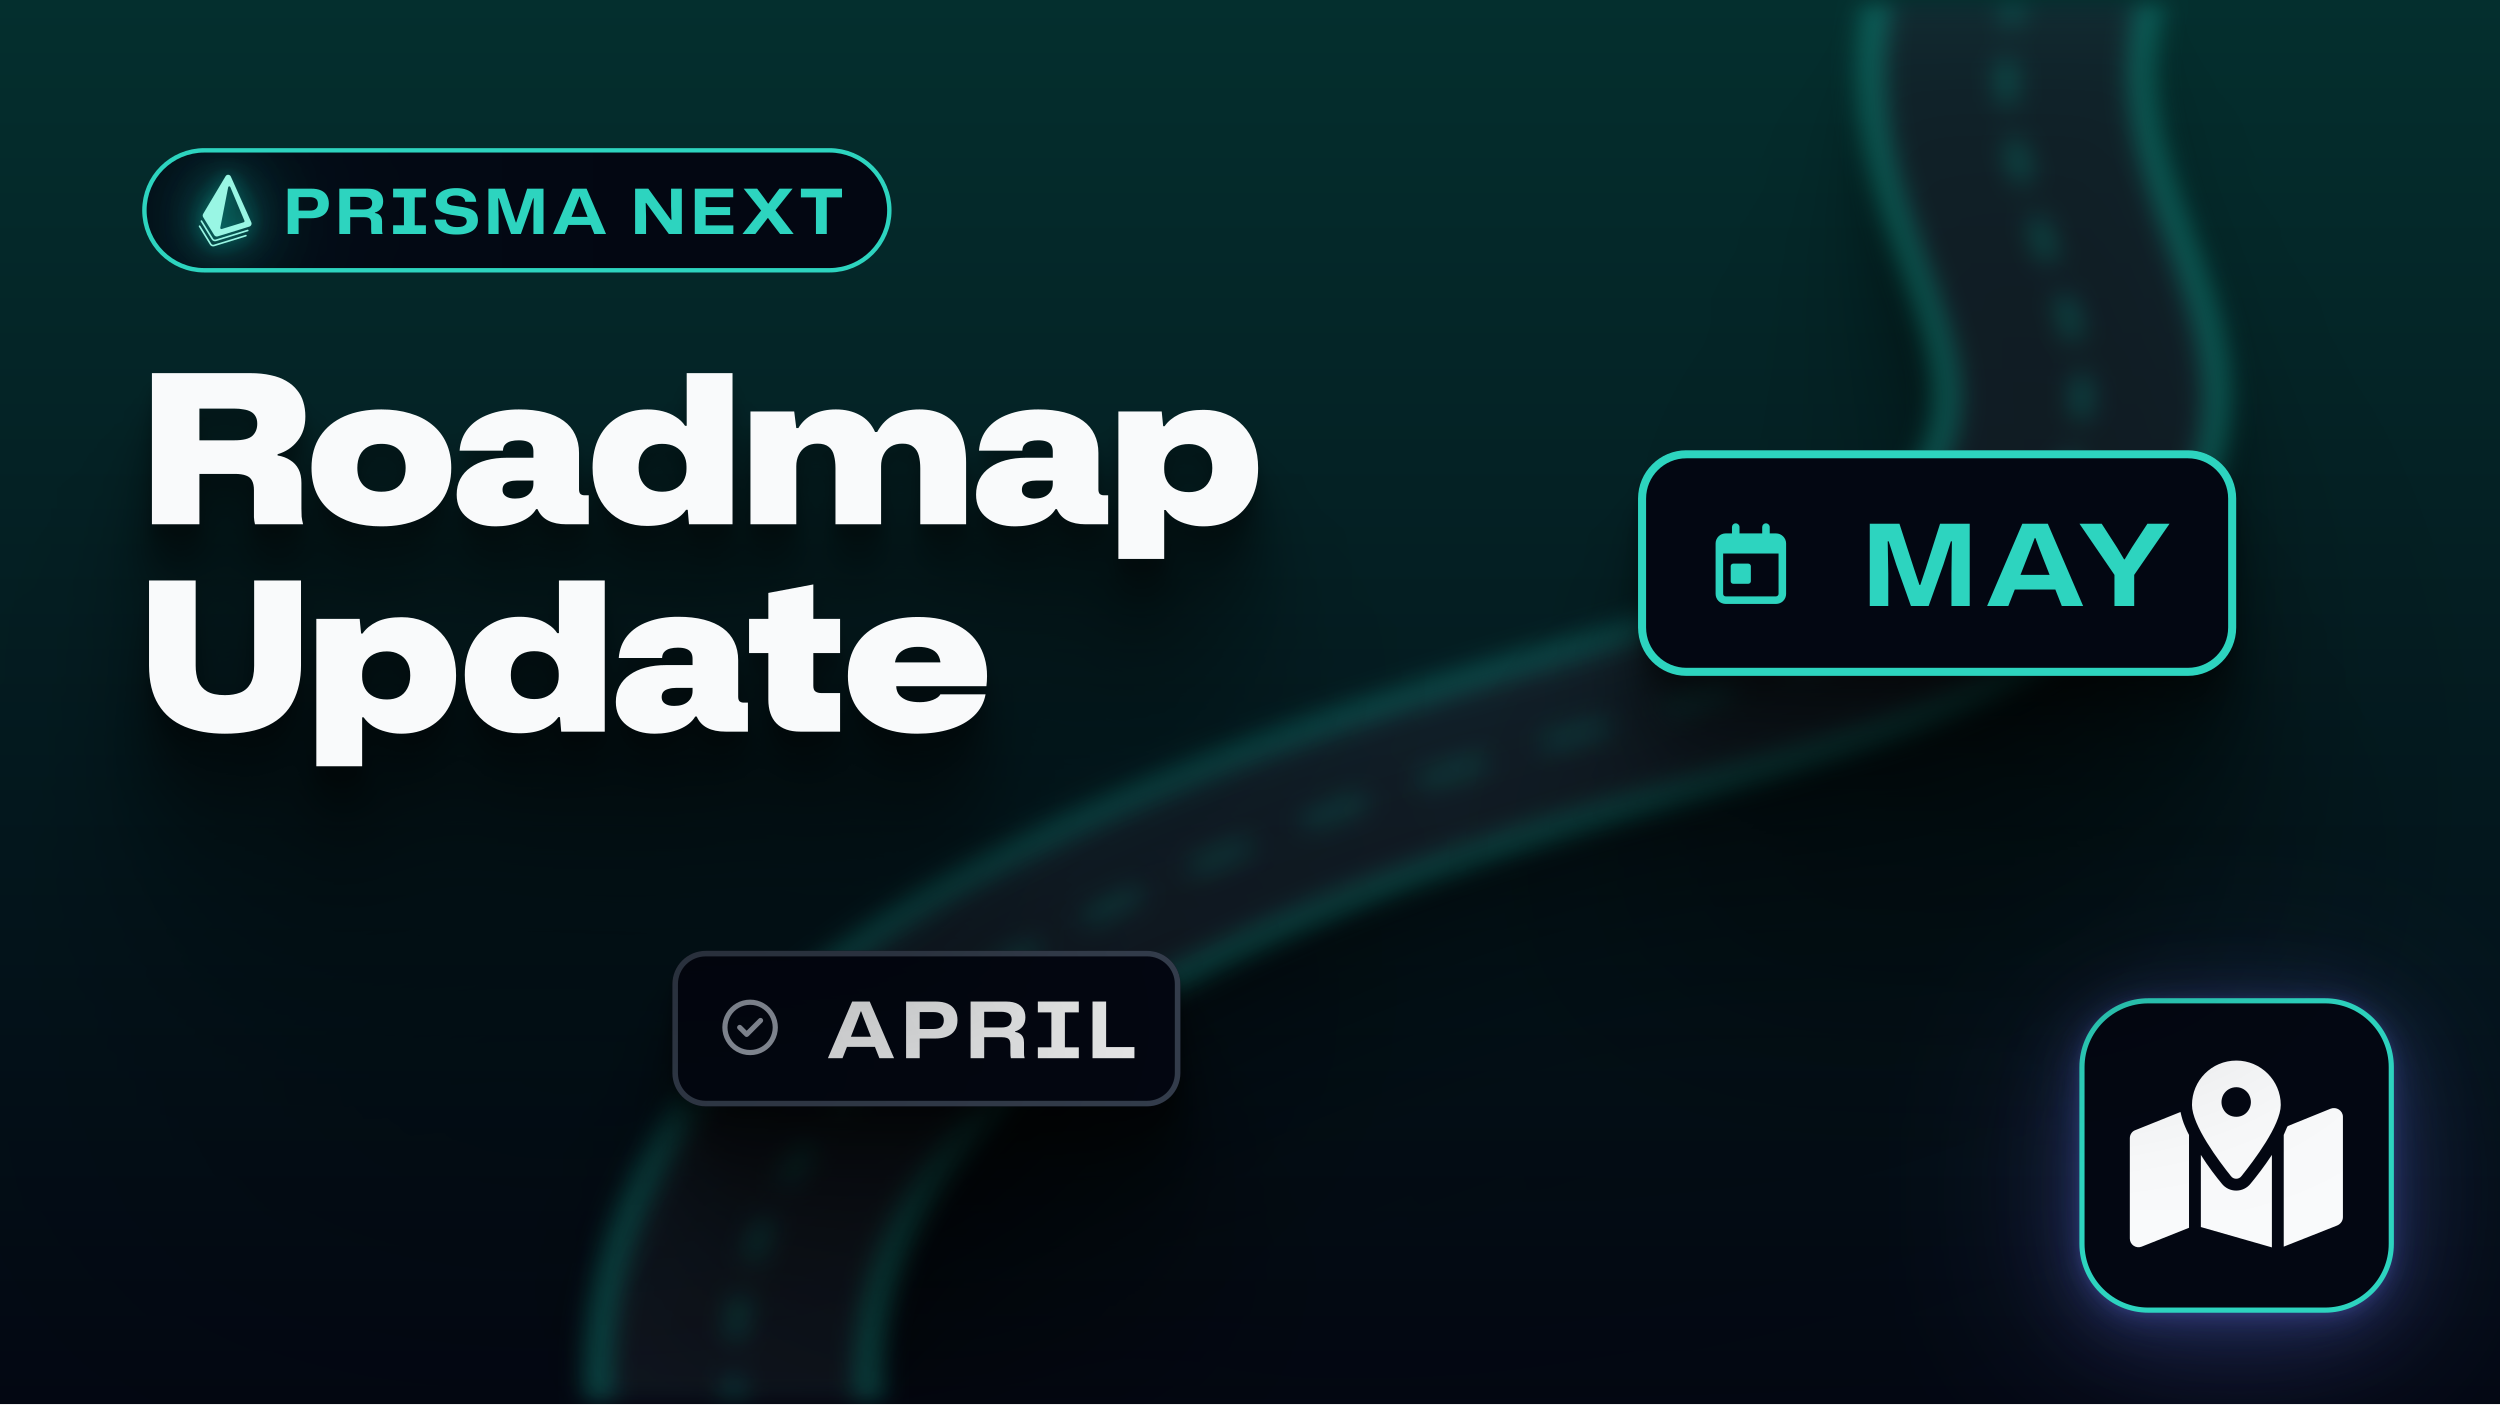
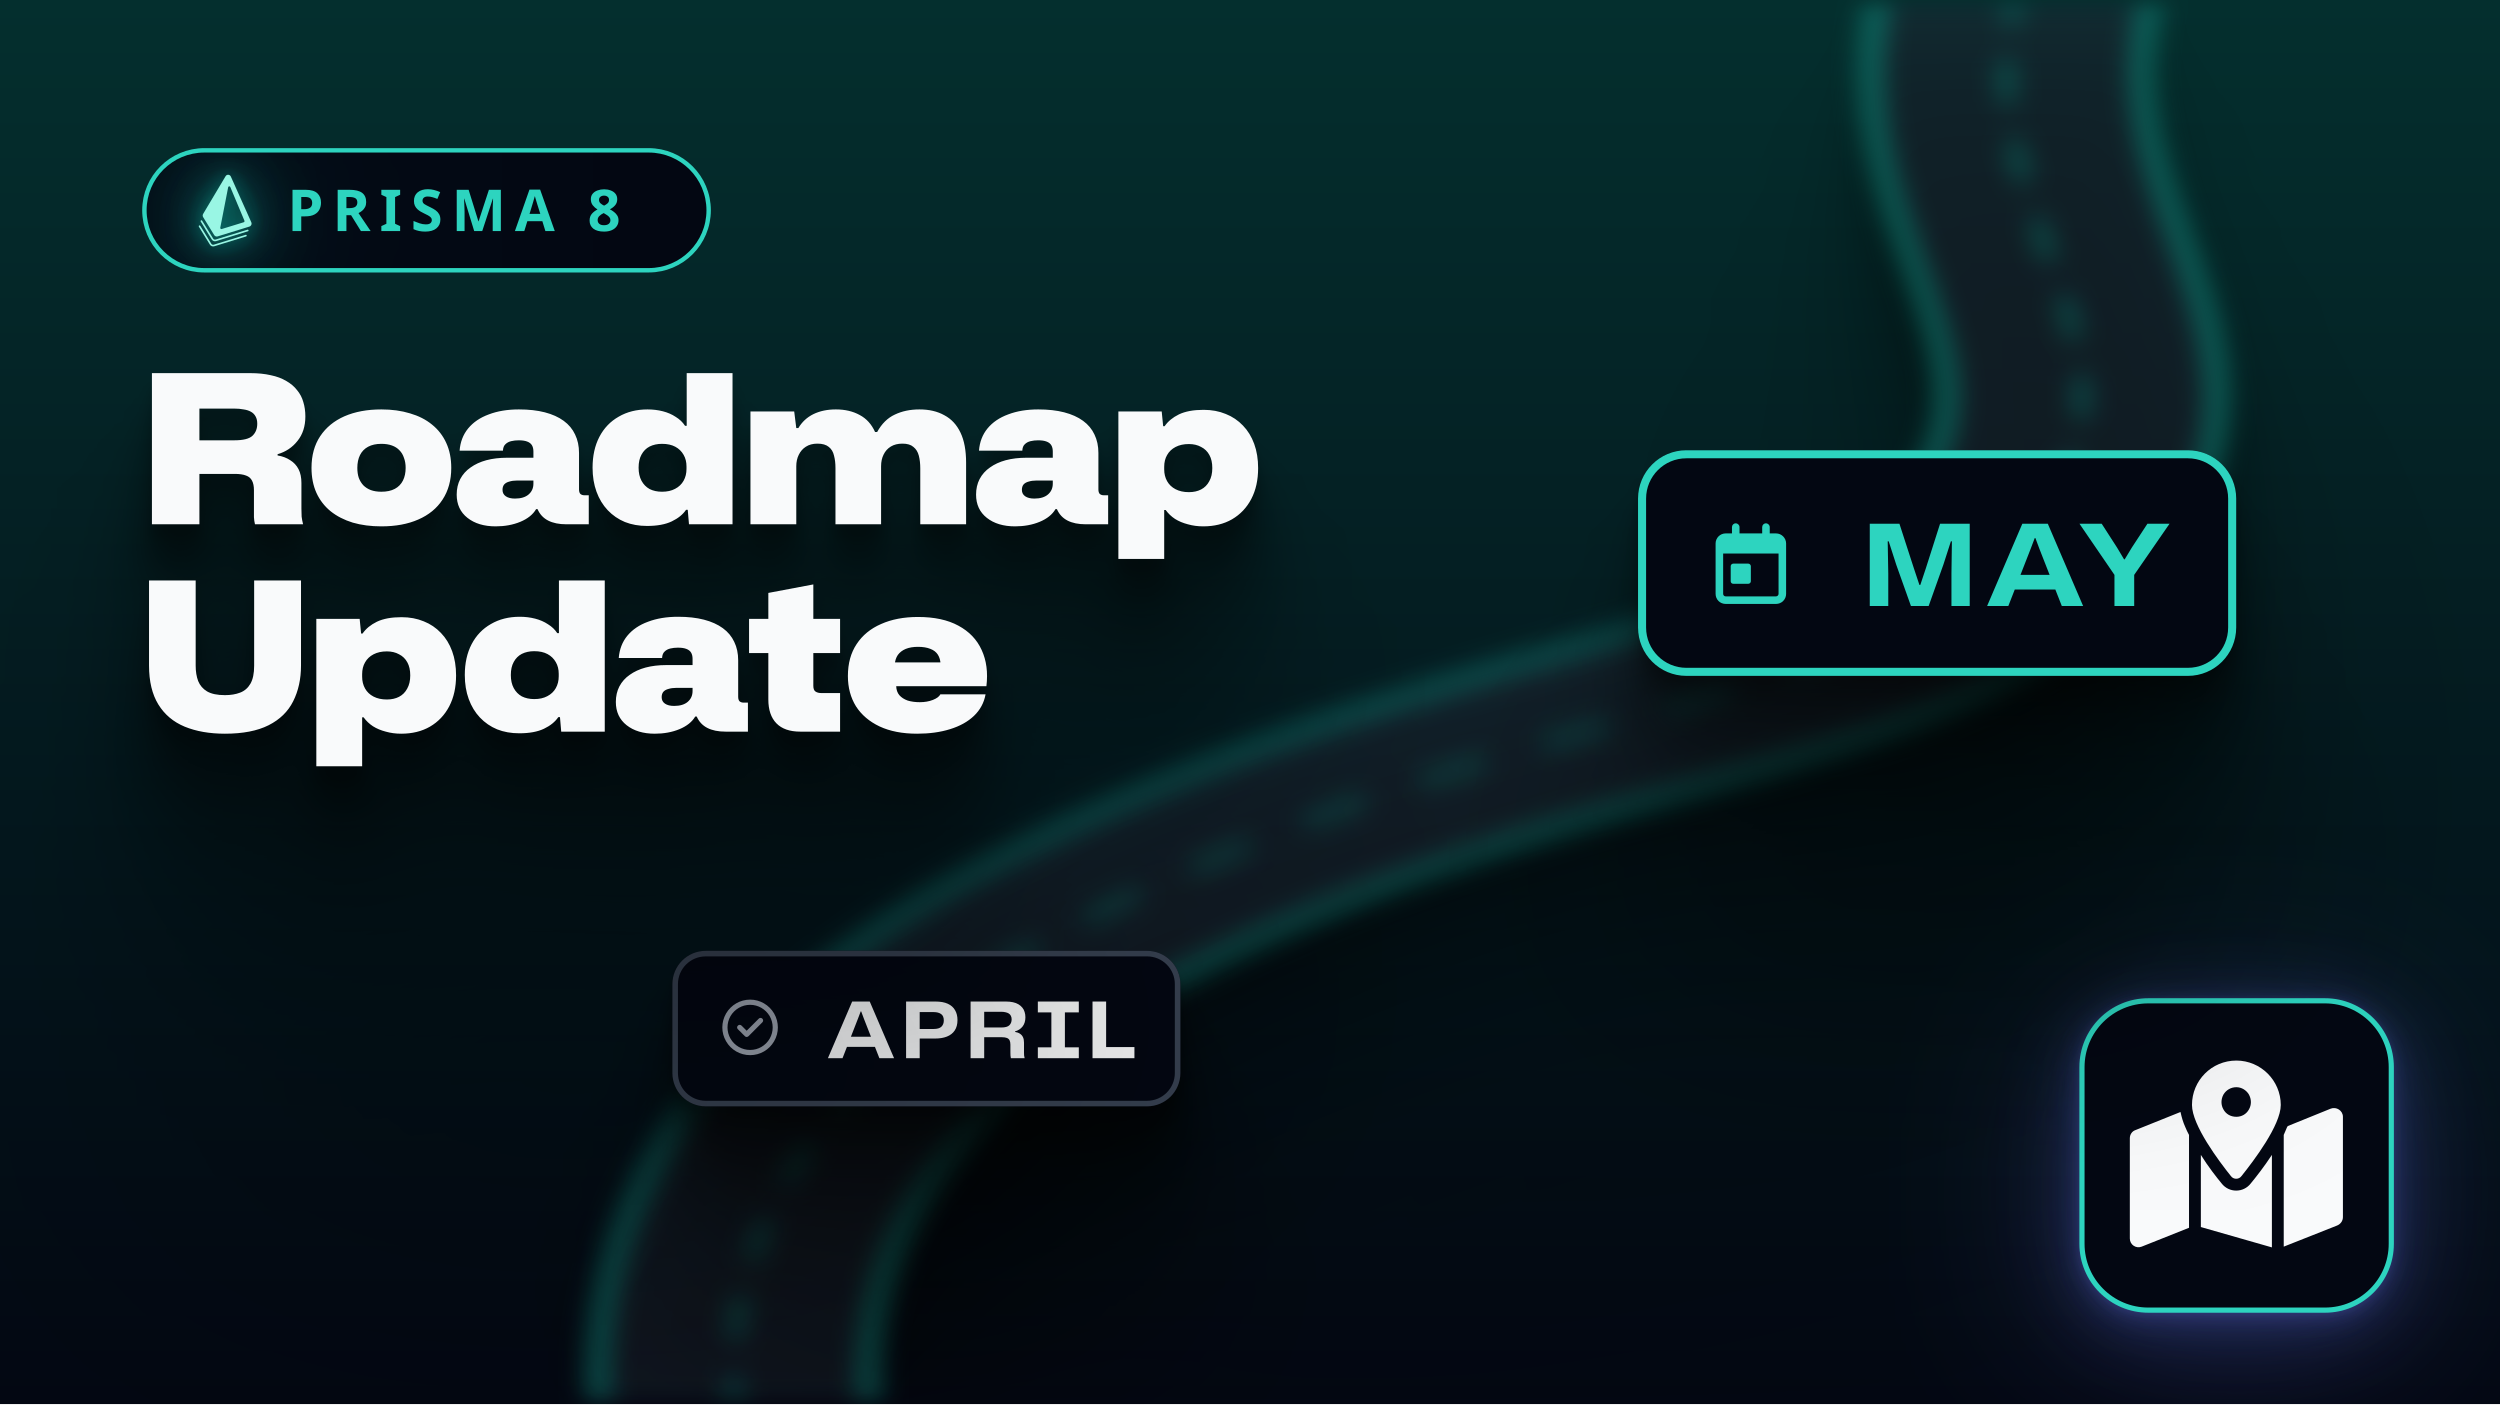
<svg xmlns="http://www.w3.org/2000/svg" width="844" height="474" fill="none" viewBox="0 0 844 474">
  <g clip-path="url(#a)">
    <path fill="url(#b)" d="M0 0h844v474H0z" />
    <g filter="url(#c)">
      <g opacity=".49">
        <path fill="#14b8a6" d="m301.024 492.253-.058-.143-95.987 12.81c-2.015-5.029-47.269-124.248 127.358-214.993 72.064-37.451 139.586-56.642 193.842-72.063 72.038-20.476 104.597-30.792 121.359-60.761 11.608-20.75 4.417-40.883-4.685-66.373C625.095 41 602.995-20.89 708.871-113.86l82.323 31.244c-83.476 73.3-68.115 116.318-51.852 161.862 10.59 29.651 21.539 60.312 1.949 95.334-30.291 54.147-98.928 73.654-171.596 94.31-51.34 14.592-109.528 31.13-171.444 63.307-54.488 28.312-87.415 63.483-97.959 104.566-8.123 31.647.641 55.256.732 55.49" />
        <path fill="#1f2937" d="m293.859 493.167-81.731 10.799c-.507-1.268-12.319-31.504-2.698-72.221 12.73-53.88 56.919-101.832 127.816-138.671 71.309-37.057 138.325-56.105 192.173-71.41 72.046-20.477 107.46-31.721 125.101-63.259 12.201-21.814 4.84-42.43-4.481-68.53-17.484-48.965-39.246-109.902 64.964-201.408l70.06 26.59c-85.144 74.765-68.755 120.66-52.905 165.045 10.396 29.113 21.145 59.217 2.151 93.177-29.333 52.438-96.618 71.563-167.855 91.811-51.767 14.713-110.44 31.39-173.111 63.959-55.915 29.058-89.691 65.201-100.393 107.428-8.2 32.353.817 56.45.909 56.69" />
        <path fill="#14b8a6" d="M249.861 478.837c-.346.199-.813.331-1.339.351-1.156.045-2.155-.459-2.234-1.126a121 121 0 0 1-.806-12.299c-.013-.667.919-1.214 2.079-1.22 1.157-.006 2.104.531 2.113 1.2.06 4.077.328 8.168.796 12.157.043.362-.196.698-.609.937m-.139-26.903c-.408.236-.985.374-1.609.352-1.154-.04-2.035-.614-1.966-1.281.425-4.077 1.06-8.2 1.885-12.251.136-.665 1.179-1.139 2.328-1.061s1.97.68 1.836 1.342a127 127 0 0 0-1.864 12.116c-.033.308-.26.581-.61.783m405.063-245.605a182 182 0 0 1-9.882 5.288c-.877.437-2.2.38-2.956-.127-.755-.506-.689-1.255.22-1.706a179 179 0 0 0 9.653-5.167l.025-.014a152 152 0 0 0 5.325-3.22c.822-.502 2.105-.53 2.961-.081.856.451.918 1.216.139 1.71a154 154 0 0 1-5.461 3.302zm20.966-14.86c-.686.396-1.782.475-2.627.156-.969-.366-1.243-1.115-.608-1.675a98 98 0 0 0 10.266-10.506c.506-.604 1.757-.854 2.8-.563s1.479 1.014.975 1.616c-3.149 3.76-6.692 7.385-10.532 10.777a1.7 1.7 0 0 1-.274.195m-50.94 28.973a2 2 0 0 1-.306.146c-5.565 2.182-11.464 4.324-18.034 6.549-1.001.338-2.284.145-2.87-.432-.587-.576-.241-1.322.747-1.656 6.492-2.197 12.313-4.311 17.8-6.463.959-.376 2.262-.232 2.913.321.575.489.448 1.132-.25 1.535m-369.367 204.8c-.474.273-1.166.412-1.874.334-1.137-.123-1.884-.757-1.67-1.413a138 138 0 0 1 4.566-12.015c.278-.645 1.419-1.041 2.542-.879s1.805.82 1.524 1.469a137 137 0 0 0-4.512 11.874c-.081.248-.288.464-.576.63m329.193-191.217a2.4 2.4 0 0 1-.512.217 1466 1466 0 0 1-18.911 5.554c-1.035.298-2.295.055-2.81-.543s-.091-1.324.94-1.623a1471 1471 0 0 0 18.839-5.533c1.026-.309 2.292-.08 2.828.512.436.48.257 1.052-.374 1.416m110.967-66.808c-.543.313-1.364.443-2.142.295-1.099-.21-1.696-.894-1.333-1.529l.29-.512c2.041-3.65 3.723-7.394 5-11.129.221-.656 1.325-1.082 2.463-.953 1.134.13 1.874.766 1.65 1.422-1.309 3.827-3.031 7.662-5.122 11.401l-.299.529a1.34 1.34 0 0 1-.507.476m-152.63 78.848a2.4 2.4 0 0 1-.555.229 3353 3353 0 0 0-18.943 5.443c-1.034.301-2.295.061-2.815-.536-.522-.597-.111-1.322.929-1.626a3363 3363 0 0 1 18.974-5.451c1.039-.296 2.295-.049 2.808.55.407.477.22 1.035-.398 1.391M267.048 399.203c-.542.313-1.362.443-2.139.295-1.1-.209-1.697-.893-1.335-1.528a159 159 0 0 1 7.275-11.56c.428-.62 1.647-.924 2.724-.677 1.075.248 1.599.952 1.171 1.572a159 159 0 0 0-7.19 11.422 1.3 1.3 0 0 1-.506.476m234.391-140.959a2.4 2.4 0 0 1-.5.213 1163 1163 0 0 0-18.538 5.848c-1.009.328-2.288.121-2.855-.462-.568-.581-.199-1.326.799-1.647 6.002-1.95 12.095-3.873 18.628-5.877 1.021-.313 2.292-.089 2.834.501.442.482.267 1.057-.368 1.424m202.609-117.336c-.405.234-.974.372-1.591.353-1.155-.035-2.045-.603-1.983-1.271.35-3.914.35-7.867-.007-12.082-.055-.669.835-1.236 1.992-1.268s2.139.482 2.197 1.149c.362 4.299.364 8.331.003 12.327-.028.31-.256.588-.611.792M284.56 374.298c-.615.355-1.576.463-2.401.231-1.041-.293-1.473-1.017-.965-1.618a197 197 0 0 1 9.927-10.881c.573-.575 1.852-.786 2.858-.456 1.008.329 1.361 1.068.79 1.649a195 195 0 0 0-9.809 10.749 1.5 1.5 0 0 1-.4.326m176.365-102.782a2.3 2.3 0 0 1-.393.179 838 838 0 0 0-17.848 6.502c-.969.365-2.268.208-2.902-.351-.634-.56-.353-1.309.608-1.675a843 843 0 0 1 17.962-6.544c.988-.347 2.278-.167 2.88.404.512.487.36 1.1-.307 1.485m-38.889 14.792q-.122.07-.266.131a715 715 0 0 0-16.972 7.239c-.918.405-2.235.305-2.938-.226-.704-.53-.521-1.29.39-1.696a725 725 0 0 1 17.085-7.288c.943-.388 2.251-.261 2.924.283.602.488.487 1.147-.223 1.557m-114.259 64.694c-.693.4-1.801.476-2.648.149-.961-.372-1.218-1.124-.573-1.679 3.922-3.38 8.09-6.745 12.389-10.002.702-.534 2.016-.632 2.938-.229.92.406 1.099 1.164.397 1.696a251 251 0 0 0-12.243 9.883 1.6 1.6 0 0 1-.26.182m77.382-48.276a3 3 0 0 1-.142.075 660 660 0 0 0-15.985 7.952c-.863.444-2.189.401-2.959-.099-.771-.498-.687-1.269.17-1.709a671 671 0 0 1 16.091-8.004c.889-.428 2.211-.358 2.953.155.698.485.63 1.192-.128 1.63m-48.954 26.996c-.776.448-2.032.477-2.867.052-.867-.442-.952-1.207-.186-1.708a334 334 0 0 1 14.535-8.982l.008-.005c.816-.471 2.137-.473 2.957-.005.823.47.83 1.237.016 1.711a330 330 0 0 0-14.372 8.882q-.044.028-.091.055m365.388-215.604c-.312.18-.723.305-1.194.342-1.146.092-2.204-.37-2.364-1.032-.879-3.66-1.993-7.587-3.405-12.007-.21-.655.541-1.287 1.68-1.409 1.137-.121 2.232.313 2.441.97 1.425 4.455 2.549 8.418 3.437 12.113.094.391-.147.764-.595 1.023m-8.363-26.447c-.28.162-.642.28-1.058.329-1.135.135-2.243-.287-2.475-.941l-.651-1.823c-1.197-3.352-2.406-6.737-3.583-10.164-.225-.655.513-1.291 1.648-1.422 1.135-.13 2.24.295 2.464.951 1.176 3.421 2.382 6.8 3.576 10.147l.65 1.823c.148.414-.089.822-.571 1.1m-8.813-26.406c-.3.173-.691.295-1.141.338-1.143.108-2.221-.338-2.408-.998-1.218-4.28-2.201-8.253-3.006-12.149-.136-.663.683-1.267 1.834-1.344 1.15-.08 2.192.395 2.33 1.058.796 3.86 1.771 7.799 2.979 12.042.113.4-.126.787-.588 1.053m-5.159-26.7c-.355.205-.838.338-1.377.354-1.156.033-2.141-.481-2.198-1.149a110 110 0 0 1-.387-12.286c.017-.668.968-1.201 2.128-1.192 1.157.01 2.081.56 2.064 1.228-.103 3.964.027 8.044.38 12.13.031.355-.207.682-.61.915m1.041-26.83c-.429.247-1.039.386-1.689.349-1.152-.065-1.995-.657-1.882-1.322a109 109 0 0 1 2.812-12.18c.196-.659 1.278-1.104 2.416-.991 1.142.11 1.911.735 1.72 1.393a107 107 0 0 0-2.775 12.014c-.05.29-.272.546-.602.737m8.014-26.426c-.505.291-1.253.426-1.995.318-1.122-.163-1.804-.82-1.52-1.47a142 142 0 0 1 5.837-11.804c.347-.639 1.532-.99 2.633-.786 1.102.203 1.711.884 1.361 1.52a141 141 0 0 0-5.767 11.662c-.095.22-.29.41-.549.56m14.334-25.523c-.573.33-1.453.453-2.254.27-1.077-.246-1.605-.949-1.179-1.57a208 208 0 0 1 8.313-11.29c.476-.606 1.72-.877 2.776-.6 1.053.277 1.519.994 1.039 1.603a208 208 0 0 0-8.23 11.177c-.108.158-.27.297-.465.41m19.409-24.393c-.631.365-1.621.468-2.453.217-1.026-.31-1.424-1.04-.889-1.633a314 314 0 0 1 10.214-10.754c.572-.573 1.857-.78 2.86-.446 1.005.333 1.352 1.073.775 1.652-3.542 3.56-6.95 7.15-10.132 10.668a1.6 1.6 0 0 1-.375.296" />
      </g>
    </g>
    <g filter="url(#d)">
      <rect width="104.428" height="104.428" x="702.873" y="337.873" fill="#030712" stroke="#2dd4bf" stroke-width="1.745" rx="22.395" />
      <path fill="#f9fafb" d="M769.988 373.034c0 6.869-9.243 18.984-13.239 23.98-.875 1.249-2.748 1.249-3.622 0-3.997-4.996-13.115-17.111-13.115-23.98 0-8.243 6.62-14.988 14.988-14.988 8.243 0 14.988 6.745 14.988 14.988m.999 10.117 1.124-2.623c.125-.125.125-.25.25-.375l14.488-5.87c1.873-.75 4.121.624 4.121 2.748v33.847c0 1.249-.749 2.373-1.998 2.872l-17.985 7.119zm-34.846-7.744c.374 1.748.874 3.497 1.623 5.121.375.874.75 1.748 1.249 2.623V414.5l-15.987 6.369c-1.873.75-3.996-.624-3.996-2.747v-33.847c0-1.249.749-2.373 1.873-2.748zm23.73 24.105c1.749-2.123 4.496-5.62 7.119-9.617v31.224l-23.98-6.869v-24.355c2.498 3.997 5.246 7.494 6.994 9.617 2.498 3.247 7.369 3.247 9.867 0M755 377.031c1.749 0 3.372-.875 4.246-2.498.875-1.499.875-3.373 0-4.996-.874-1.499-2.497-2.498-4.246-2.498a5.04 5.04 0 0 0-4.371 2.498c-.875 1.623-.875 3.497 0 4.996.874 1.623 2.498 2.498 4.371 2.498" />
    </g>
    <g filter="url(#e)">
      <path fill="#030712" d="M553 168.324c0-9.016 7.308-16.324 16.324-16.324h169.294c9.015 0 16.323 7.308 16.323 16.324v43.529c0 9.015-7.308 16.323-16.323 16.323H569.324c-9.016 0-16.324-7.308-16.324-16.323z" />
      <path stroke="#2dd4bf" stroke-width="2.721" d="M569.323 153.36h169.294c8.264 0 14.964 6.699 14.964 14.963v43.53c0 8.264-6.7 14.963-14.964 14.963H569.323c-8.264 0-14.963-6.7-14.963-14.963v-43.53c0-8.264 6.699-14.962 14.963-14.963Z" />
      <mask id="f" width="28" height="29" x="577" y="176" maskUnits="userSpaceOnUse" style="mask-type:alpha">
        <path fill="#2dd4bf" d="M585.987 176.68c.691 0 1.275.585 1.275 1.275v2.126h7.652v-2.126c0-.69.531-1.275 1.275-1.275.691 0 1.276.585 1.276 1.275v2.126h2.125c1.86 0 3.401 1.541 3.401 3.401v17.003a3.39 3.39 0 0 1-3.401 3.401h-17.004c-1.913 0-3.4-1.488-3.4-3.401v-17.003a3.39 3.39 0 0 1 3.4-3.401h2.126v-2.126c0-.69.531-1.275 1.275-1.275m14.453 10.202h-18.704v13.603a.84.84 0 0 0 .85.851h17.004c.425 0 .85-.372.85-.851zm-15.303 3.401h5.101c.425 0 .85.425.85.85v5.101c0 .479-.425.851-.85.851h-5.101a.84.84 0 0 1-.85-.851v-5.101c0-.425.372-.85.85-.85" />
      </mask>
      <g mask="url(#f)">
        <path fill="#2dd4bf" d="M574.765 173.765h33v33h-33z" />
      </g>
      <path fill="#2dd4bf" d="M631.233 204.588v-27.766h10.017l4.876 15.045 1.866 5.599h.305l1.866-5.599 4.799-15.045h10.017v27.766h-6.17v-10.969l.153-10.855h-.343l-2.514 7.808-4.99 14.016h-5.98l-4.951-13.902-2.552-7.922h-.343l.191 10.931v10.893zm39.617 0 11.884-27.766h8.608l11.921 27.766h-7.198l-7.58-19.348-1.333-3.581h-.228l-1.372 3.619-7.541 19.31zm8.875-5.561 1.828-4.951h10.97l1.79 4.951zm34.116 5.561v-10.512l-11.808-17.254h7.504l5.18 8.037 2.361 3.961h.229l2.399-3.961 5.256-8.037h7.466l-11.922 17.254v10.512z" />
    </g>
    <g filter="url(#g)">
      <path fill="#030712" d="M227 332.25c0-6.213 5.037-11.25 11.25-11.25h149c6.213 0 11.25 5.037 11.25 11.25v30c0 6.213-5.037 11.25-11.25 11.25h-149c-6.213 0-11.25-5.037-11.25-11.25z" />
      <path stroke="#374151" stroke-width="1.875" d="M238.25 321.938h149c5.695 0 10.312 4.617 10.312 10.312v30c0 5.695-4.617 10.312-10.312 10.312h-149c-5.695 0-10.312-4.617-10.312-10.312v-30c0-5.695 4.617-10.312 10.312-10.312Z" />
      <mask id="h" width="21" height="20" x="243" y="337" maskUnits="userSpaceOnUse" style="mask-type:alpha">
        <path fill="#2dd4bf" d="M253.25 339.227c-2.747 0-5.237 1.464-6.628 3.808-1.355 2.381-1.355 5.274 0 7.617a7.62 7.62 0 0 0 6.628 3.809c2.71 0 5.2-1.428 6.592-3.809 1.355-2.343 1.355-5.236 0-7.617-1.392-2.344-3.882-3.808-6.592-3.808m0 16.992c-3.369 0-6.445-1.758-8.13-4.688-1.684-2.893-1.684-6.445 0-9.375a9.4 9.4 0 0 1 8.13-4.687c3.333 0 6.409 1.794 8.093 4.687 1.685 2.93 1.685 6.482 0 9.375a9.3 9.3 0 0 1-8.093 4.688m4.138-11.096-4.687 4.687c-.367.366-.916.366-1.245 0l-2.344-2.344a.802.802 0 0 1 0-1.208c.329-.366.879-.366 1.245 0l1.721 1.721 4.065-4.065c.33-.366.879-.366 1.245 0 .33.33.33.879 0 1.209" />
      </mask>
      <g mask="url(#h)">
        <path fill="#9ca3af" d="M242 336h23v23h-23z" />
      </g>
      <path fill="#f9fafb" d="m279.5 357.25 8.19-19.136h5.933l8.216 19.136h-4.961l-5.224-13.335-.919-2.468h-.157l-.945 2.494-5.198 13.309zm6.116-3.833 1.26-3.412h7.56l1.234 3.412zm20.28 3.833v-19.136h9.844q2.625 0 4.252.761 1.654.761 2.442 2.179.813 1.391.813 3.307 0 2.152-.945 3.544-.918 1.365-2.625 2.047-1.68.657-3.963.657h-5.592v-3.229h5.119q1.759 0 2.573-.761.813-.788.813-2.1 0-1.55-.918-2.179-.919-.656-2.468-.656h-5.749l.998-.998v16.564zm21.774 0v-19.136h11.865q1.365 0 2.441.236 1.077.236 1.864.709t1.313 1.128q.524.63.761 1.47.262.814.262 1.785 0 1.864-.945 3.098-.945 1.207-2.546 1.654v.183q.997.158 1.654.604.682.446 1.024 1.181.34.735.341 1.812v3.307q0 .525.026.998.052.446.184.971h-4.646a5 5 0 0 1-.132-.893 21 21 0 0 1-.026-1.05v-2.625q0-.893-.262-1.443-.263-.552-.893-.814-.63-.263-1.759-.263h-6.3v-3.281h6.143q1.968 0 2.73-.761.76-.762.761-1.995 0-.683-.262-1.181a1.8 1.8 0 0 0-.709-.788q-.446-.288-1.103-.42a6 6 0 0 0-1.417-.157h-5.775v15.671zm27.271-3.308v-12.547h4.567v12.547zm-4.568-12.153v-3.675h13.834v3.675zm0 15.461v-3.675h13.834v3.675zm18.461 0v-19.136h4.594v16.327l-.997-.945h10.552v3.754z" />
    </g>
    <g clip-path="url(#i)">
-       <rect width="253" height="42" x="48" y="50" fill="#030712" rx="21" />
+       <rect width="192" height="42" x="48" y="50" fill="#030712" rx="21" />
      <g filter="url(#j)">
        <path fill="#99f6e4" fill-rule="evenodd" d="M68.58 72.215c-.2.338-.198.764.008 1.1l3.73 6.057a.995.995 0 0 0 1.142.438l10.762-3.324c.587-.182.883-.856.626-1.43l-6.919-15.452a.995.995 0 0 0-1.775-.108zm9.166-9.079a.375.375 0 0 0-.718.078L74.364 76.87c-.056.288.206.534.479.45l7.436-2.286a.39.39 0 0 0 .239-.528z" clip-rule="evenodd" />
        <path stroke="#99f6e4" stroke-linecap="round" stroke-width=".563" d="m67.997 74.64 3.73 6.058a.995.995 0 0 0 1.141.439l10.763-3.325" />
        <path stroke="#99f6e4" stroke-linecap="round" stroke-width=".563" d="m67.375 76.378 3.73 6.058a.995.995 0 0 0 1.141.438L83.01 79.55" />
      </g>
-       <path fill="#2dd4bf" d="M97.134 79V63.691h7.875q2.1 0 3.402.609 1.323.609 1.953 1.743.651 1.113.651 2.646 0 1.722-.756 2.835-.735 1.092-2.1 1.638-1.344.525-3.171.525h-4.473v-2.583h4.095q1.407 0 2.058-.609.651-.63.651-1.68 0-1.239-.735-1.743-.735-.525-1.974-.525h-4.599l.798-.798V79zm17.419 0V63.691h9.492a9 9 0 0 1 1.953.189 5 5 0 0 1 1.491.567q.63.378 1.05.903.42.504.609 1.176.21.651.21 1.428 0 1.491-.756 2.478-.756.966-2.037 1.323v.147q.798.126 1.323.483.546.357.819.945t.273 1.449v2.646q0 .42.021.798.042.357.147.777h-3.717a4 4 0 0 1-.105-.714 16 16 0 0 1-.021-.84v-2.1q0-.714-.21-1.155t-.714-.651-1.407-.21h-5.04v-2.625h4.914q1.575 0 2.184-.609t.609-1.596q0-.546-.21-.945a1.45 1.45 0 0 0-.567-.63 2.5 2.5 0 0 0-.882-.336 4.7 4.7 0 0 0-1.134-.126h-4.62V79zm21.817-2.646V66.316h3.654v10.038zm-3.654-9.723v-2.94h11.067v2.94zm0 12.369v-2.94h11.067V79zm21.445.189q-2.541 0-4.179-.63-1.638-.651-2.436-1.806t-.819-2.625h3.822q.042.798.462 1.365t1.239.882q.84.294 2.037.294 1.092 0 1.806-.21.735-.231 1.092-.672.378-.441.378-1.029 0-.567-.231-.903-.21-.357-.672-.546-.462-.21-1.197-.336a34 34 0 0 0-1.743-.252 22 22 0 0 1-2.856-.504q-1.239-.315-2.079-.819a3.4 3.4 0 0 1-1.239-1.281q-.42-.777-.42-1.911 0-1.512.84-2.541.84-1.05 2.373-1.596 1.554-.567 3.696-.567 1.995 0 3.465.546 1.491.546 2.331 1.575t.945 2.499h-3.696q-.084-.756-.483-1.218t-1.092-.672q-.693-.231-1.617-.231-.945 0-1.617.231-.672.21-1.029.609a1.4 1.4 0 0 0-.357.966q0 .651.357 1.008.357.336 1.197.525.84.168 2.268.336 1.659.21 2.898.504t2.058.819q.84.504 1.26 1.344t.42 2.121q0 1.47-.84 2.541-.819 1.05-2.415 1.617t-3.927.567M164.884 79V63.691h5.523l2.688 8.295 1.029 3.087h.168l1.029-3.087 2.646-8.295h5.523V79h-3.402v-6.048l.084-5.985h-.189l-1.386 4.305L175.846 79h-3.297l-2.73-7.665-1.407-4.368h-.189l.105 6.027V79zm21.843 0 6.552-15.309h4.746L204.598 79h-3.969l-4.179-10.668-.735-1.974h-.126l-.756 1.995L190.675 79zm4.893-3.066 1.008-2.73h6.048l.987 2.73zM214.414 79V63.691h4.452l7.644 10.563h.168l-.126-4.641v-5.922h3.633V79h-4.389l-7.644-10.479h-.168l.126 4.473V79zm20.147 0V63.691h12.978v2.898h-10.143l.84-.819v11.151l-.84-.819h10.185V79zm2.898-6.384v-2.709h9.03v2.709zM250.661 79l6.3-7.917-5.901-7.392h4.557l2.562 3.444 1.092 1.575.168.021 1.113-1.596 2.583-3.444h4.452l-5.817 7.287L267.944 79h-4.578l-2.919-3.822-1.134-1.554h-.147l-1.176 1.554L255.008 79zm24.802 0V66.316h3.654V79zm-5.082-12.369v-2.94h13.881v2.94z" />
-     </g>
-     <rect width="251.5" height="40.5" x="48.75" y="50.75" stroke="#2dd4bf" stroke-width="1.5" rx="20.25" />
+       <text x="97" y="78" font-family="Mona Sans, sans-serif" font-weight="700" font-size="19.5" letter-spacing="3" fill="#2dd4bf">PRISMA 8</text>
+     </g>
+     <rect width="190.5" height="40.5" x="48.75" y="50.75" stroke="#2dd4bf" stroke-width="1.5" rx="20.25" />
    <g filter="url(#k)">
      <path fill="#f9fafb" d="M51.29 177v-51.03h33.18q3.92 0 6.93.7 3.08.63 5.25 1.96 2.24 1.26 3.64 3.08a10.6 10.6 0 0 1 2.1 3.99q.7 2.24.7 4.9 0 4.97-2.66 8.26-2.59 3.29-6.72 4.48v.42q2.52.42 4.27 1.61a7.56 7.56 0 0 1 2.8 3.01q.98 1.89.98 4.69v8.61q0 1.54.07 2.73.14 1.19.49 2.59H86.08a12.7 12.7 0 0 1-.35-2.38v-9.1q0-2.03-.63-3.22-.63-1.26-2.03-1.75-1.4-.56-3.85-.56H66.2v-11.34h12.88q4.55 0 6.16-1.54t1.61-4.06q0-1.47-.56-2.45a3.83 3.83 0 0 0-1.61-1.61q-.98-.56-2.45-.77-1.4-.28-3.15-.28H67.32V177zm77.465.7q-5.32 0-9.66-1.26-4.34-1.33-7.49-3.85a17.1 17.1 0 0 1-4.76-6.16q-1.68-3.71-1.68-8.47 0-6.3 2.94-10.71t8.19-6.72q5.32-2.31 12.46-2.31 5.32 0 9.66 1.33 4.34 1.26 7.42 3.78a16.7 16.7 0 0 1 4.83 6.23q1.68 3.64 1.68 8.4 0 6.23-2.94 10.71-2.87 4.41-8.19 6.72-5.25 2.31-12.46 2.31m0-11.69q2.73 0 4.55-.98a6.34 6.34 0 0 0 2.73-2.8q.91-1.82.91-4.27 0-1.89-.56-3.36-.49-1.54-1.54-2.59-.98-1.05-2.52-1.61t-3.57-.56q-2.66 0-4.48.98a6.34 6.34 0 0 0-2.73 2.8q-.91 1.82-.91 4.34 0 1.89.49 3.36.56 1.47 1.54 2.52 1.05 1.05 2.52 1.61 1.54.56 3.57.56m38.584 11.69q-5.88 0-9.52-2.87t-3.64-7.84q0-2.94 1.19-5.25a10.86 10.86 0 0 1 3.5-3.92q2.24-1.61 5.32-2.45 3.15-.84 7-.84h10.01v7.7h-6.72q-1.401 0-2.52.35-1.12.28-1.75.98-.56.7-.56 1.82 0 1.4 1.12 2.17t3.08.77q3.009 0 4.62-1.4 1.61-1.4 1.61-3.64v-10.85q0-1.26-.49-2.1t-1.61-1.26q-1.05-.42-2.87-.42-1.33 0-2.52.28t-1.96 1.05q-.771.7-.84 2.17h-14.63q.35-4.41 2.87-7.49 2.59-3.15 7-4.76 4.41-1.68 10.15-1.68 4.97 0 8.75.98t6.37 2.87 3.85 4.62q1.33 2.73 1.33 6.23v12.32q0 1.05.49 1.54.56.42 1.26.42h1.54v9.8h-7.56q-3.71 0-6.16-1.26t-3.57-3.85h-.49q-1.61 2.73-5.32 4.27t-8.33 1.54m51.122-.14q-4.13 0-7.49-1.33a16.8 16.8 0 0 1-5.81-3.99q-2.45-2.59-3.78-6.23t-1.33-8.12q0-6.02 2.31-10.43t6.51-6.79q4.2-2.45 9.73-2.45 2.73 0 5.18.63t4.34 1.89q1.96 1.19 3.15 3.01h.56v-17.78h15.47V177h-14.7l-.42-4.9h-.56q-1.61 2.38-4.83 3.92t-8.33 1.54m5.04-11.55q2.59 0 4.41-.98 1.89-.98 2.87-2.73t.98-3.99v-.84q0-2.24-.98-3.92-.98-1.75-2.8-2.73t-4.48-.98q-2.38 0-4.2.91-1.75.91-2.73 2.73-.98 1.75-.98 4.41 0 2.59.98 4.41t2.73 2.8q1.82.91 4.2.91M253.354 177v-38.08h14.77l.7 5.6h.7q1.82-3.08 5.04-4.69 3.29-1.61 7.63-1.61 4.62 0 8.05 1.89 3.43 1.82 5.18 5.74h.7q2.31-4.2 5.95-5.88 3.64-1.75 8.33-1.75 4.899 0 8.4 1.96 3.57 1.89 5.46 5.88 1.89 3.92 1.89 10.15V177h-15.47v-18.83q0-2.45-.49-4.34t-1.82-2.94q-1.26-1.12-3.71-1.12-2.31 0-3.92.98t-2.45 2.73q-.84 1.68-.84 3.92V177h-15.4v-18.97q0-2.38-.49-4.2-.42-1.89-1.75-2.94-1.33-1.12-3.85-1.12-2.31 0-3.92 1.05-1.54.98-2.38 2.73-.84 1.68-.84 3.85V177zm89.326.7q-5.88 0-9.52-2.87t-3.64-7.84q0-2.94 1.19-5.25a10.86 10.86 0 0 1 3.5-3.92q2.24-1.61 5.32-2.45 3.15-.84 7-.84h10.01v7.7h-6.72q-1.4 0-2.52.35-1.12.28-1.75.98-.56.7-.56 1.82 0 1.4 1.12 2.17t3.08.77q3.01 0 4.62-1.4t1.61-3.64v-10.85q0-1.26-.49-2.1t-1.61-1.26q-1.05-.42-2.87-.42-1.329 0-2.52.28-1.19.28-1.96 1.05-.77.7-.84 2.17H330.5q.35-4.41 2.87-7.49 2.59-3.15 7-4.76 4.41-1.68 10.15-1.68 4.97 0 8.75.98t6.37 2.87 3.85 4.62q1.33 2.73 1.33 6.23v12.32q0 1.05.49 1.54.561.42 1.26.42h1.54v9.8h-7.56q-3.71 0-6.16-1.26t-3.57-3.85h-.49q-1.61 2.73-5.32 4.27t-8.33 1.54m34.883 10.99v-49.77h14.63l.49 4.97h.49q1.68-2.45 4.83-3.99 3.22-1.54 8.33-1.54 4.13 0 7.49 1.4a16 16 0 0 1 5.81 3.92q2.45 2.52 3.78 6.16t1.33 8.19q0 6.02-2.31 10.43t-6.51 6.86q-4.13 2.38-9.73 2.38-2.73 0-5.18-.7-2.45-.63-4.34-1.82a12.1 12.1 0 0 1-3.15-3.01h-.49v16.52zm23.8-22.54q2.38 0 4.13-.91t2.73-2.73q1.05-1.82 1.05-4.48t-.98-4.41a6.34 6.34 0 0 0-2.8-2.73q-1.75-.98-4.13-.98-2.59 0-4.48.98t-2.87 2.73q-.98 1.68-.98 3.99v.84q0 2.24.98 3.99t2.87 2.73 4.48.98M75.93 247.7q-7.77 0-13.58-2.38-5.74-2.38-8.89-7.49t-3.15-13.16v-28.7h15.75v28.77q0 2.94.84 5.18.91 2.24 3.01 3.5 2.17 1.26 6.02 1.26 2.94 0 5.11-.84 2.24-.84 3.5-3.01t1.26-6.09v-28.77h15.82v28.7q0 6.86-2.66 12.11-2.59 5.18-8.26 8.05t-14.77 2.87m30.861 10.99v-49.77h14.63l.49 4.97h.49q1.68-2.45 4.83-3.99 3.22-1.54 8.33-1.54 4.13 0 7.49 1.4a16 16 0 0 1 5.81 3.92q2.451 2.52 3.78 6.16 1.33 3.64 1.33 8.19 0 6.02-2.31 10.43t-6.51 6.86q-4.13 2.38-9.73 2.38-2.73 0-5.18-.7-2.45-.63-4.34-1.82a12.1 12.1 0 0 1-3.15-3.01h-.49v16.52zm23.8-22.54q2.38 0 4.13-.91t2.73-2.73q1.05-1.82 1.05-4.48t-.98-4.41a6.33 6.33 0 0 0-2.8-2.73q-1.75-.98-4.13-.98-2.59 0-4.48.98t-2.87 2.73q-.98 1.68-.98 3.99v.84q0 2.24.98 3.99t2.87 2.73 4.48.98m44.735 11.41q-4.13 0-7.49-1.33a16.8 16.8 0 0 1-5.81-3.99q-2.45-2.59-3.78-6.23t-1.33-8.12q0-6.02 2.31-10.43t6.51-6.79q4.2-2.45 9.73-2.45 2.73 0 5.18.63t4.34 1.89q1.96 1.19 3.15 3.01h.56v-17.78h15.47V247h-14.7l-.42-4.9h-.56q-1.61 2.38-4.83 3.92t-8.33 1.54m5.04-11.55q2.59 0 4.41-.98 1.89-.98 2.87-2.73t.98-3.99v-.84q0-2.24-.98-3.92-.98-1.75-2.8-2.73t-4.48-.98q-2.379 0-4.2.91-1.749.91-2.73 2.73-.98 1.75-.98 4.41 0 2.59.98 4.41.981 1.82 2.73 2.8 1.821.91 4.2.91m40.703 11.69q-5.88 0-9.52-2.87t-3.64-7.84q0-2.94 1.19-5.25a10.86 10.86 0 0 1 3.5-3.92q2.24-1.61 5.32-2.45 3.15-.84 7-.84h10.01v7.7h-6.72q-1.4 0-2.52.35-1.12.28-1.75.98-.56.7-.56 1.82 0 1.4 1.12 2.17t3.08.77q3.01 0 4.62-1.4t1.61-3.64v-10.85q0-1.26-.49-2.1t-1.61-1.26q-1.05-.42-2.87-.42-1.33 0-2.52.28t-1.96 1.05q-.77.7-.84 2.17h-14.63q.35-4.41 2.87-7.49 2.59-3.15 7-4.76 4.41-1.68 10.15-1.68 4.97 0 8.75.98t6.37 2.87 3.85 4.62q1.33 2.73 1.33 6.23v12.32q0 1.05.49 1.54.56.42 1.26.42h1.54v9.8h-7.56q-3.71 0-6.16-1.26t-3.57-3.85h-.49q-1.61 2.73-5.32 4.27t-8.33 1.54m49.101-.7q-5.32 0-8.05-2.8t-2.73-8.05v-15.68h-6.51v-11.55h6.51v-8.75l15.19-2.87v11.62h9.03v11.55h-9.03v11.06q0 1.47.77 1.96t1.96.49h6.3V247zm39.459.7q-7.42 0-12.67-2.45-5.181-2.45-7.98-6.79-2.73-4.41-2.73-10.22 0-6.37 2.94-10.78 2.94-4.48 8.26-6.79 5.32-2.38 12.46-2.38 8.259 0 13.65 2.94 5.46 2.94 7.84 8.19 2.45 5.25 1.61 12.25h-30.45q.069 1.82 1.05 3.01 1.05 1.19 2.8 1.82 1.82.56 4.13.56 2.45 0 4.41-.77t2.52-1.89h15.26q-.77 4.27-3.92 7.28-3.08 2.94-8.05 4.48-4.9 1.54-11.13 1.54m-7.56-23.38-.42-.7h16.45l-.56.63q-.07-1.89-.91-3.22t-2.52-1.96q-1.68-.7-4.2-.7-2.38 0-4.13.7-1.68.7-2.66 2.03-.91 1.33-1.05 3.22" />
    </g>
  </g>
  <defs>
    <filter id="c" width="832.94" height="897.579" x="78.254" y="-122.659" color-interpolation-filters="sRGB" filterUnits="userSpaceOnUse">
      <feFlood flood-opacity="0" result="BackgroundImageFix" />
      <feColorMatrix in="SourceAlpha" result="hardAlpha" values="0 0 0 0 0 0 0 0 0 0 0 0 0 0 0 0 0 0 127 0" />
      <feOffset dy="4.151" />
      <feGaussianBlur stdDeviation="1.66" />
      <feColorMatrix values="0 0 0 0 0 0 0 0 0 0 0 0 0 0 0 0 0 0 0.079 0" />
      <feBlend in2="BackgroundImageFix" result="effect1_dropShadow_620_5945" />
      <feColorMatrix in="SourceAlpha" result="hardAlpha" values="0 0 0 0 0 0 0 0 0 0 0 0 0 0 0 0 0 0 127 0" />
      <feOffset dy="9.975" />
      <feGaussianBlur stdDeviation="3.99" />
      <feColorMatrix values="0 0 0 0 0 0 0 0 0 0 0 0 0 0 0 0 0 0 0.113 0" />
      <feBlend in2="effect1_dropShadow_620_5945" result="effect2_dropShadow_620_5945" />
      <feColorMatrix in="SourceAlpha" result="hardAlpha" values="0 0 0 0 0 0 0 0 0 0 0 0 0 0 0 0 0 0 127 0" />
      <feOffset dy="18.782" />
      <feGaussianBlur stdDeviation="7.513" />
      <feColorMatrix values="0 0 0 0 0 0 0 0 0 0 0 0 0 0 0 0 0 0 0.14 0" />
      <feBlend in2="effect2_dropShadow_620_5945" result="effect3_dropShadow_620_5945" />
      <feColorMatrix in="SourceAlpha" result="hardAlpha" values="0 0 0 0 0 0 0 0 0 0 0 0 0 0 0 0 0 0 127 0" />
      <feOffset dy="33.505" />
      <feGaussianBlur stdDeviation="13.402" />
      <feColorMatrix values="0 0 0 0 0 0 0 0 0 0 0 0 0 0 0 0 0 0 0.167 0" />
      <feBlend in2="effect3_dropShadow_620_5945" result="effect4_dropShadow_620_5945" />
      <feColorMatrix in="SourceAlpha" result="hardAlpha" values="0 0 0 0 0 0 0 0 0 0 0 0 0 0 0 0 0 0 127 0" />
      <feOffset dy="62.666" />
      <feGaussianBlur stdDeviation="25.067" />
      <feColorMatrix values="0 0 0 0 0 0 0 0 0 0 0 0 0 0 0 0 0 0 0.201 0" />
      <feBlend in2="effect4_dropShadow_620_5945" result="effect5_dropShadow_620_5945" />
      <feColorMatrix in="SourceAlpha" result="hardAlpha" values="0 0 0 0 0 0 0 0 0 0 0 0 0 0 0 0 0 0 127 0" />
      <feOffset dy="150" />
      <feGaussianBlur stdDeviation="60" />
      <feColorMatrix values="0 0 0 0 0 0 0 0 0 0 0 0 0 0 0 0 0 0 0.28 0" />
      <feBlend in2="effect5_dropShadow_620_5945" result="effect6_dropShadow_620_5945" />
      <feBlend in="SourceGraphic" in2="effect6_dropShadow_620_5945" result="shape" />
      <feGaussianBlur result="effect7_foregroundBlur_620_5945" stdDeviation="4.4" />
    </filter>
    <filter id="d" width="234.393" height="234.393" x="637.89" y="285.298" color-interpolation-filters="sRGB" filterUnits="userSpaceOnUse">
      <feFlood flood-opacity="0" result="BackgroundImageFix" />
      <feColorMatrix in="SourceAlpha" result="hardAlpha" values="0 0 0 0 0 0 0 0 0 0 0 0 0 0 0 0 0 0 127 0" />
      <feOffset dy=".343" />
      <feGaussianBlur stdDeviation=".887" />
      <feColorMatrix values="0 0 0 0 0.353 0 0 0 0 0.404 0 0 0 0 0.847 0 0 0 0.076 0" />
      <feBlend in2="BackgroundImageFix" result="effect1_dropShadow_620_5945" />
      <feColorMatrix in="SourceAlpha" result="hardAlpha" values="0 0 0 0 0 0 0 0 0 0 0 0 0 0 0 0 0 0 127 0" />
      <feOffset dy=".825" />
      <feGaussianBlur stdDeviation="2.132" />
      <feColorMatrix values="0 0 0 0 0.353 0 0 0 0 0.404 0 0 0 0 0.847 0 0 0 0.109 0" />
      <feBlend in2="effect1_dropShadow_620_5945" result="effect2_dropShadow_620_5945" />
      <feColorMatrix in="SourceAlpha" result="hardAlpha" values="0 0 0 0 0 0 0 0 0 0 0 0 0 0 0 0 0 0 127 0" />
      <feOffset dy="1.554" />
      <feGaussianBlur stdDeviation="4.014" />
      <feColorMatrix values="0 0 0 0 0.353 0 0 0 0 0.404 0 0 0 0 0.847 0 0 0 0.135 0" />
      <feBlend in2="effect2_dropShadow_620_5945" result="effect3_dropShadow_620_5945" />
      <feColorMatrix in="SourceAlpha" result="hardAlpha" values="0 0 0 0 0 0 0 0 0 0 0 0 0 0 0 0 0 0 127 0" />
      <feOffset dy="2.772" />
      <feGaussianBlur stdDeviation="7.16" />
      <feColorMatrix values="0 0 0 0 0.353 0 0 0 0 0.404 0 0 0 0 0.847 0 0 0 0.161 0" />
      <feBlend in2="effect3_dropShadow_620_5945" result="effect4_dropShadow_620_5945" />
      <feColorMatrix in="SourceAlpha" result="hardAlpha" values="0 0 0 0 0 0 0 0 0 0 0 0 0 0 0 0 0 0 127 0" />
      <feOffset dy="5.184" />
      <feGaussianBlur stdDeviation="13.392" />
      <feColorMatrix values="0 0 0 0 0.353 0 0 0 0 0.404 0 0 0 0 0.847 0 0 0 0.194 0" />
      <feBlend in2="effect4_dropShadow_620_5945" result="effect5_dropShadow_620_5945" />
      <feColorMatrix in="SourceAlpha" result="hardAlpha" values="0 0 0 0 0 0 0 0 0 0 0 0 0 0 0 0 0 0 127 0" />
      <feOffset dy="12.408" />
      <feGaussianBlur stdDeviation="32.055" />
      <feColorMatrix values="0 0 0 0 0.353 0 0 0 0 0.404 0 0 0 0 0.847 0 0 0 0.27 0" />
      <feBlend in2="effect5_dropShadow_620_5945" result="effect6_dropShadow_620_5945" />
      <feBlend in="SourceGraphic" in2="effect6_dropShadow_620_5945" result="shape" />
    </filter>
    <filter id="e" width="361.941" height="256.176" x="473" y="152" color-interpolation-filters="sRGB" filterUnits="userSpaceOnUse">
      <feFlood flood-opacity="0" result="BackgroundImageFix" />
      <feColorMatrix in="SourceAlpha" result="hardAlpha" values="0 0 0 0 0 0 0 0 0 0 0 0 0 0 0 0 0 0 127 0" />
      <feOffset dy="2.767" />
      <feGaussianBlur stdDeviation="1.107" />
      <feColorMatrix values="0 0 0 0 0 0 0 0 0 0 0 0 0 0 0 0 0 0 0.098 0" />
      <feBlend in2="BackgroundImageFix" result="effect1_dropShadow_620_5945" />
      <feColorMatrix in="SourceAlpha" result="hardAlpha" values="0 0 0 0 0 0 0 0 0 0 0 0 0 0 0 0 0 0 127 0" />
      <feOffset dy="6.65" />
      <feGaussianBlur stdDeviation="2.66" />
      <feColorMatrix values="0 0 0 0 0 0 0 0 0 0 0 0 0 0 0 0 0 0 0.141 0" />
      <feBlend in2="effect1_dropShadow_620_5945" result="effect2_dropShadow_620_5945" />
      <feColorMatrix in="SourceAlpha" result="hardAlpha" values="0 0 0 0 0 0 0 0 0 0 0 0 0 0 0 0 0 0 127 0" />
      <feOffset dy="12.522" />
      <feGaussianBlur stdDeviation="5.009" />
      <feColorMatrix values="0 0 0 0 0 0 0 0 0 0 0 0 0 0 0 0 0 0 0.175 0" />
      <feBlend in2="effect2_dropShadow_620_5945" result="effect3_dropShadow_620_5945" />
      <feColorMatrix in="SourceAlpha" result="hardAlpha" values="0 0 0 0 0 0 0 0 0 0 0 0 0 0 0 0 0 0 127 0" />
      <feOffset dy="22.336" />
      <feGaussianBlur stdDeviation="8.935" />
      <feColorMatrix values="0 0 0 0 0 0 0 0 0 0 0 0 0 0 0 0 0 0 0.209 0" />
      <feBlend in2="effect3_dropShadow_620_5945" result="effect4_dropShadow_620_5945" />
      <feColorMatrix in="SourceAlpha" result="hardAlpha" values="0 0 0 0 0 0 0 0 0 0 0 0 0 0 0 0 0 0 127 0" />
      <feOffset dy="41.778" />
      <feGaussianBlur stdDeviation="16.711" />
      <feColorMatrix values="0 0 0 0 0 0 0 0 0 0 0 0 0 0 0 0 0 0 0.252 0" />
      <feBlend in2="effect4_dropShadow_620_5945" result="effect5_dropShadow_620_5945" />
      <feColorMatrix in="SourceAlpha" result="hardAlpha" values="0 0 0 0 0 0 0 0 0 0 0 0 0 0 0 0 0 0 127 0" />
      <feOffset dy="100" />
      <feGaussianBlur stdDeviation="40" />
      <feColorMatrix values="0 0 0 0 0 0 0 0 0 0 0 0 0 0 0 0 0 0 0.35 0" />
      <feBlend in2="effect5_dropShadow_620_5945" result="effect6_dropShadow_620_5945" />
      <feBlend in="SourceGraphic" in2="effect6_dropShadow_620_5945" result="shape" />
    </filter>
    <filter id="g" width="331.5" height="232.5" x="147" y="321" color-interpolation-filters="sRGB" filterUnits="userSpaceOnUse">
      <feFlood flood-opacity="0" result="BackgroundImageFix" />
      <feColorMatrix in="SourceAlpha" result="hardAlpha" values="0 0 0 0 0 0 0 0 0 0 0 0 0 0 0 0 0 0 127 0" />
      <feOffset dy="2.767" />
      <feGaussianBlur stdDeviation="1.107" />
      <feColorMatrix values="0 0 0 0 0 0 0 0 0 0 0 0 0 0 0 0 0 0 0.141 0" />
      <feBlend in2="BackgroundImageFix" result="effect1_dropShadow_620_5945" />
      <feColorMatrix in="SourceAlpha" result="hardAlpha" values="0 0 0 0 0 0 0 0 0 0 0 0 0 0 0 0 0 0 127 0" />
      <feOffset dy="6.65" />
      <feGaussianBlur stdDeviation="2.66" />
      <feColorMatrix values="0 0 0 0 0 0 0 0 0 0 0 0 0 0 0 0 0 0 0.202 0" />
      <feBlend in2="effect1_dropShadow_620_5945" result="effect2_dropShadow_620_5945" />
      <feColorMatrix in="SourceAlpha" result="hardAlpha" values="0 0 0 0 0 0 0 0 0 0 0 0 0 0 0 0 0 0 127 0" />
      <feOffset dy="12.522" />
      <feGaussianBlur stdDeviation="5.009" />
      <feColorMatrix values="0 0 0 0 0 0 0 0 0 0 0 0 0 0 0 0 0 0 0.25 0" />
      <feBlend in2="effect2_dropShadow_620_5945" result="effect3_dropShadow_620_5945" />
      <feColorMatrix in="SourceAlpha" result="hardAlpha" values="0 0 0 0 0 0 0 0 0 0 0 0 0 0 0 0 0 0 127 0" />
      <feOffset dy="22.336" />
      <feGaussianBlur stdDeviation="8.935" />
      <feColorMatrix values="0 0 0 0 0 0 0 0 0 0 0 0 0 0 0 0 0 0 0.298 0" />
      <feBlend in2="effect3_dropShadow_620_5945" result="effect4_dropShadow_620_5945" />
      <feColorMatrix in="SourceAlpha" result="hardAlpha" values="0 0 0 0 0 0 0 0 0 0 0 0 0 0 0 0 0 0 127 0" />
      <feOffset dy="41.778" />
      <feGaussianBlur stdDeviation="16.711" />
      <feColorMatrix values="0 0 0 0 0 0 0 0 0 0 0 0 0 0 0 0 0 0 0.359 0" />
      <feBlend in2="effect4_dropShadow_620_5945" result="effect5_dropShadow_620_5945" />
      <feColorMatrix in="SourceAlpha" result="hardAlpha" values="0 0 0 0 0 0 0 0 0 0 0 0 0 0 0 0 0 0 127 0" />
      <feOffset dy="100" />
      <feGaussianBlur stdDeviation="40" />
      <feColorMatrix values="0 0 0 0 0 0 0 0 0 0 0 0 0 0 0 0 0 0 0.5 0" />
      <feBlend in2="effect5_dropShadow_620_5945" result="effect6_dropShadow_620_5945" />
      <feBlend in="SourceGraphic" in2="effect6_dropShadow_620_5945" result="shape" />
    </filter>
    <filter id="j" width="444" height="444.2" x="-146" y="-151" color-interpolation-filters="sRGB" filterUnits="userSpaceOnUse">
      <feFlood flood-opacity="0" result="BackgroundImageFix" />
      <feColorMatrix in="SourceAlpha" result="hardAlpha" values="0 0 0 0 0 0 0 0 0 0 0 0 0 0 0 0 0 0 127 0" />
      <feOffset />
      <feGaussianBlur stdDeviation="2.906" />
      <feColorMatrix values="0 0 0 0 0.059 0 0 0 0 0.902 0 0 0 0 0.804 0 0 0 0.281 0" />
      <feBlend in2="BackgroundImageFix" result="effect1_dropShadow_620_5945" />
      <feColorMatrix in="SourceAlpha" result="hardAlpha" values="0 0 0 0 0 0 0 0 0 0 0 0 0 0 0 0 0 0 127 0" />
      <feOffset />
      <feGaussianBlur stdDeviation="6.983" />
      <feColorMatrix values="0 0 0 0 0.059 0 0 0 0 0.902 0 0 0 0 0.804 0 0 0 0.404 0" />
      <feBlend in2="effect1_dropShadow_620_5945" result="effect2_dropShadow_620_5945" />
      <feColorMatrix in="SourceAlpha" result="hardAlpha" values="0 0 0 0 0 0 0 0 0 0 0 0 0 0 0 0 0 0 127 0" />
      <feOffset />
      <feGaussianBlur stdDeviation="13.148" />
      <feColorMatrix values="0 0 0 0 0.059 0 0 0 0 0.902 0 0 0 0 0.804 0 0 0 0.5 0" />
      <feBlend in2="effect2_dropShadow_620_5945" result="effect3_dropShadow_620_5945" />
      <feColorMatrix in="SourceAlpha" result="hardAlpha" values="0 0 0 0 0 0 0 0 0 0 0 0 0 0 0 0 0 0 127 0" />
      <feOffset />
      <feGaussianBlur stdDeviation="23.453" />
      <feColorMatrix values="0 0 0 0 0.059 0 0 0 0 0.902 0 0 0 0 0.804 0 0 0 0.596 0" />
      <feBlend in2="effect3_dropShadow_620_5945" result="effect4_dropShadow_620_5945" />
      <feColorMatrix in="SourceAlpha" result="hardAlpha" values="0 0 0 0 0 0 0 0 0 0 0 0 0 0 0 0 0 0 127 0" />
      <feOffset />
      <feGaussianBlur stdDeviation="43.867" />
      <feColorMatrix values="0 0 0 0 0.059 0 0 0 0 0.902 0 0 0 0 0.804 0 0 0 0.719 0" />
      <feBlend in2="effect4_dropShadow_620_5945" result="effect5_dropShadow_620_5945" />
      <feColorMatrix in="SourceAlpha" result="hardAlpha" values="0 0 0 0 0 0 0 0 0 0 0 0 0 0 0 0 0 0 127 0" />
      <feOffset />
      <feGaussianBlur stdDeviation="105" />
      <feColorMatrix values="0 0 0 0 0.059 0 0 0 0 0.902 0 0 0 0 0.804 0 0 0 1 0" />
      <feBlend in2="effect5_dropShadow_620_5945" result="effect6_dropShadow_620_5945" />
      <feBlend in="SourceGraphic" in2="effect6_dropShadow_620_5945" result="shape" />
    </filter>
    <filter id="k" width="648.528" height="441.077" x="-86.738" y="125.97" color-interpolation-filters="sRGB" filterUnits="userSpaceOnUse">
      <feFlood flood-opacity="0" result="BackgroundImageFix" />
      <feColorMatrix in="SourceAlpha" result="hardAlpha" values="0 0 0 0 0 0 0 0 0 0 0 0 0 0 0 0 0 0 127 0" />
      <feOffset dy="4.741" />
      <feGaussianBlur stdDeviation="1.896" />
      <feColorMatrix values="0 0 0 0 0 0 0 0 0 0 0 0 0 0 0 0 0 0 0.163 0" />
      <feBlend in2="BackgroundImageFix" result="effect1_dropShadow_620_5945" />
      <feColorMatrix in="SourceAlpha" result="hardAlpha" values="0 0 0 0 0 0 0 0 0 0 0 0 0 0 0 0 0 0 127 0" />
      <feOffset dy="11.392" />
      <feGaussianBlur stdDeviation="4.557" />
      <feColorMatrix values="0 0 0 0 0 0 0 0 0 0 0 0 0 0 0 0 0 0 0.234 0" />
      <feBlend in2="effect1_dropShadow_620_5945" result="effect2_dropShadow_620_5945" />
      <feColorMatrix in="SourceAlpha" result="hardAlpha" values="0 0 0 0 0 0 0 0 0 0 0 0 0 0 0 0 0 0 127 0" />
      <feOffset dy="21.451" />
      <feGaussianBlur stdDeviation="8.58" />
      <feColorMatrix values="0 0 0 0 0 0 0 0 0 0 0 0 0 0 0 0 0 0 0.29 0" />
      <feBlend in2="effect2_dropShadow_620_5945" result="effect3_dropShadow_620_5945" />
      <feColorMatrix in="SourceAlpha" result="hardAlpha" values="0 0 0 0 0 0 0 0 0 0 0 0 0 0 0 0 0 0 127 0" />
      <feOffset dy="38.264" />
      <feGaussianBlur stdDeviation="15.306" />
      <feColorMatrix values="0 0 0 0 0 0 0 0 0 0 0 0 0 0 0 0 0 0 0.346 0" />
      <feBlend in2="effect3_dropShadow_620_5945" result="effect4_dropShadow_620_5945" />
      <feColorMatrix in="SourceAlpha" result="hardAlpha" values="0 0 0 0 0 0 0 0 0 0 0 0 0 0 0 0 0 0 127 0" />
      <feOffset dy="71.569" />
      <feGaussianBlur stdDeviation="28.628" />
      <feColorMatrix values="0 0 0 0 0 0 0 0 0 0 0 0 0 0 0 0 0 0 0.417 0" />
      <feBlend in2="effect4_dropShadow_620_5945" result="effect5_dropShadow_620_5945" />
      <feColorMatrix in="SourceAlpha" result="hardAlpha" values="0 0 0 0 0 0 0 0 0 0 0 0 0 0 0 0 0 0 127 0" />
      <feOffset dy="171.31" />
      <feGaussianBlur stdDeviation="68.524" />
      <feColorMatrix values="0 0 0 0 0 0 0 0 0 0 0 0 0 0 0 0 0 0 0.58 0" />
      <feBlend in2="effect5_dropShadow_620_5945" result="effect6_dropShadow_620_5945" />
      <feBlend in="SourceGraphic" in2="effect6_dropShadow_620_5945" result="shape" />
    </filter>
    <clipPath id="a">
      <path fill="#fff" d="M0 0h844v474H0z" />
    </clipPath>
    <clipPath id="i">
-       <rect width="253" height="42" x="48" y="50" fill="#fff" rx="21" />
+       <rect width="192" height="42" x="48" y="50" fill="#fff" rx="21" />
    </clipPath>
    <linearGradient id="b" x1="422" x2="422" y1="0" y2="474" gradientUnits="userSpaceOnUse">
      <stop stop-color="#042f2e" />
      <stop offset="1" stop-color="#030712" />
    </linearGradient>
  </defs>
</svg>
